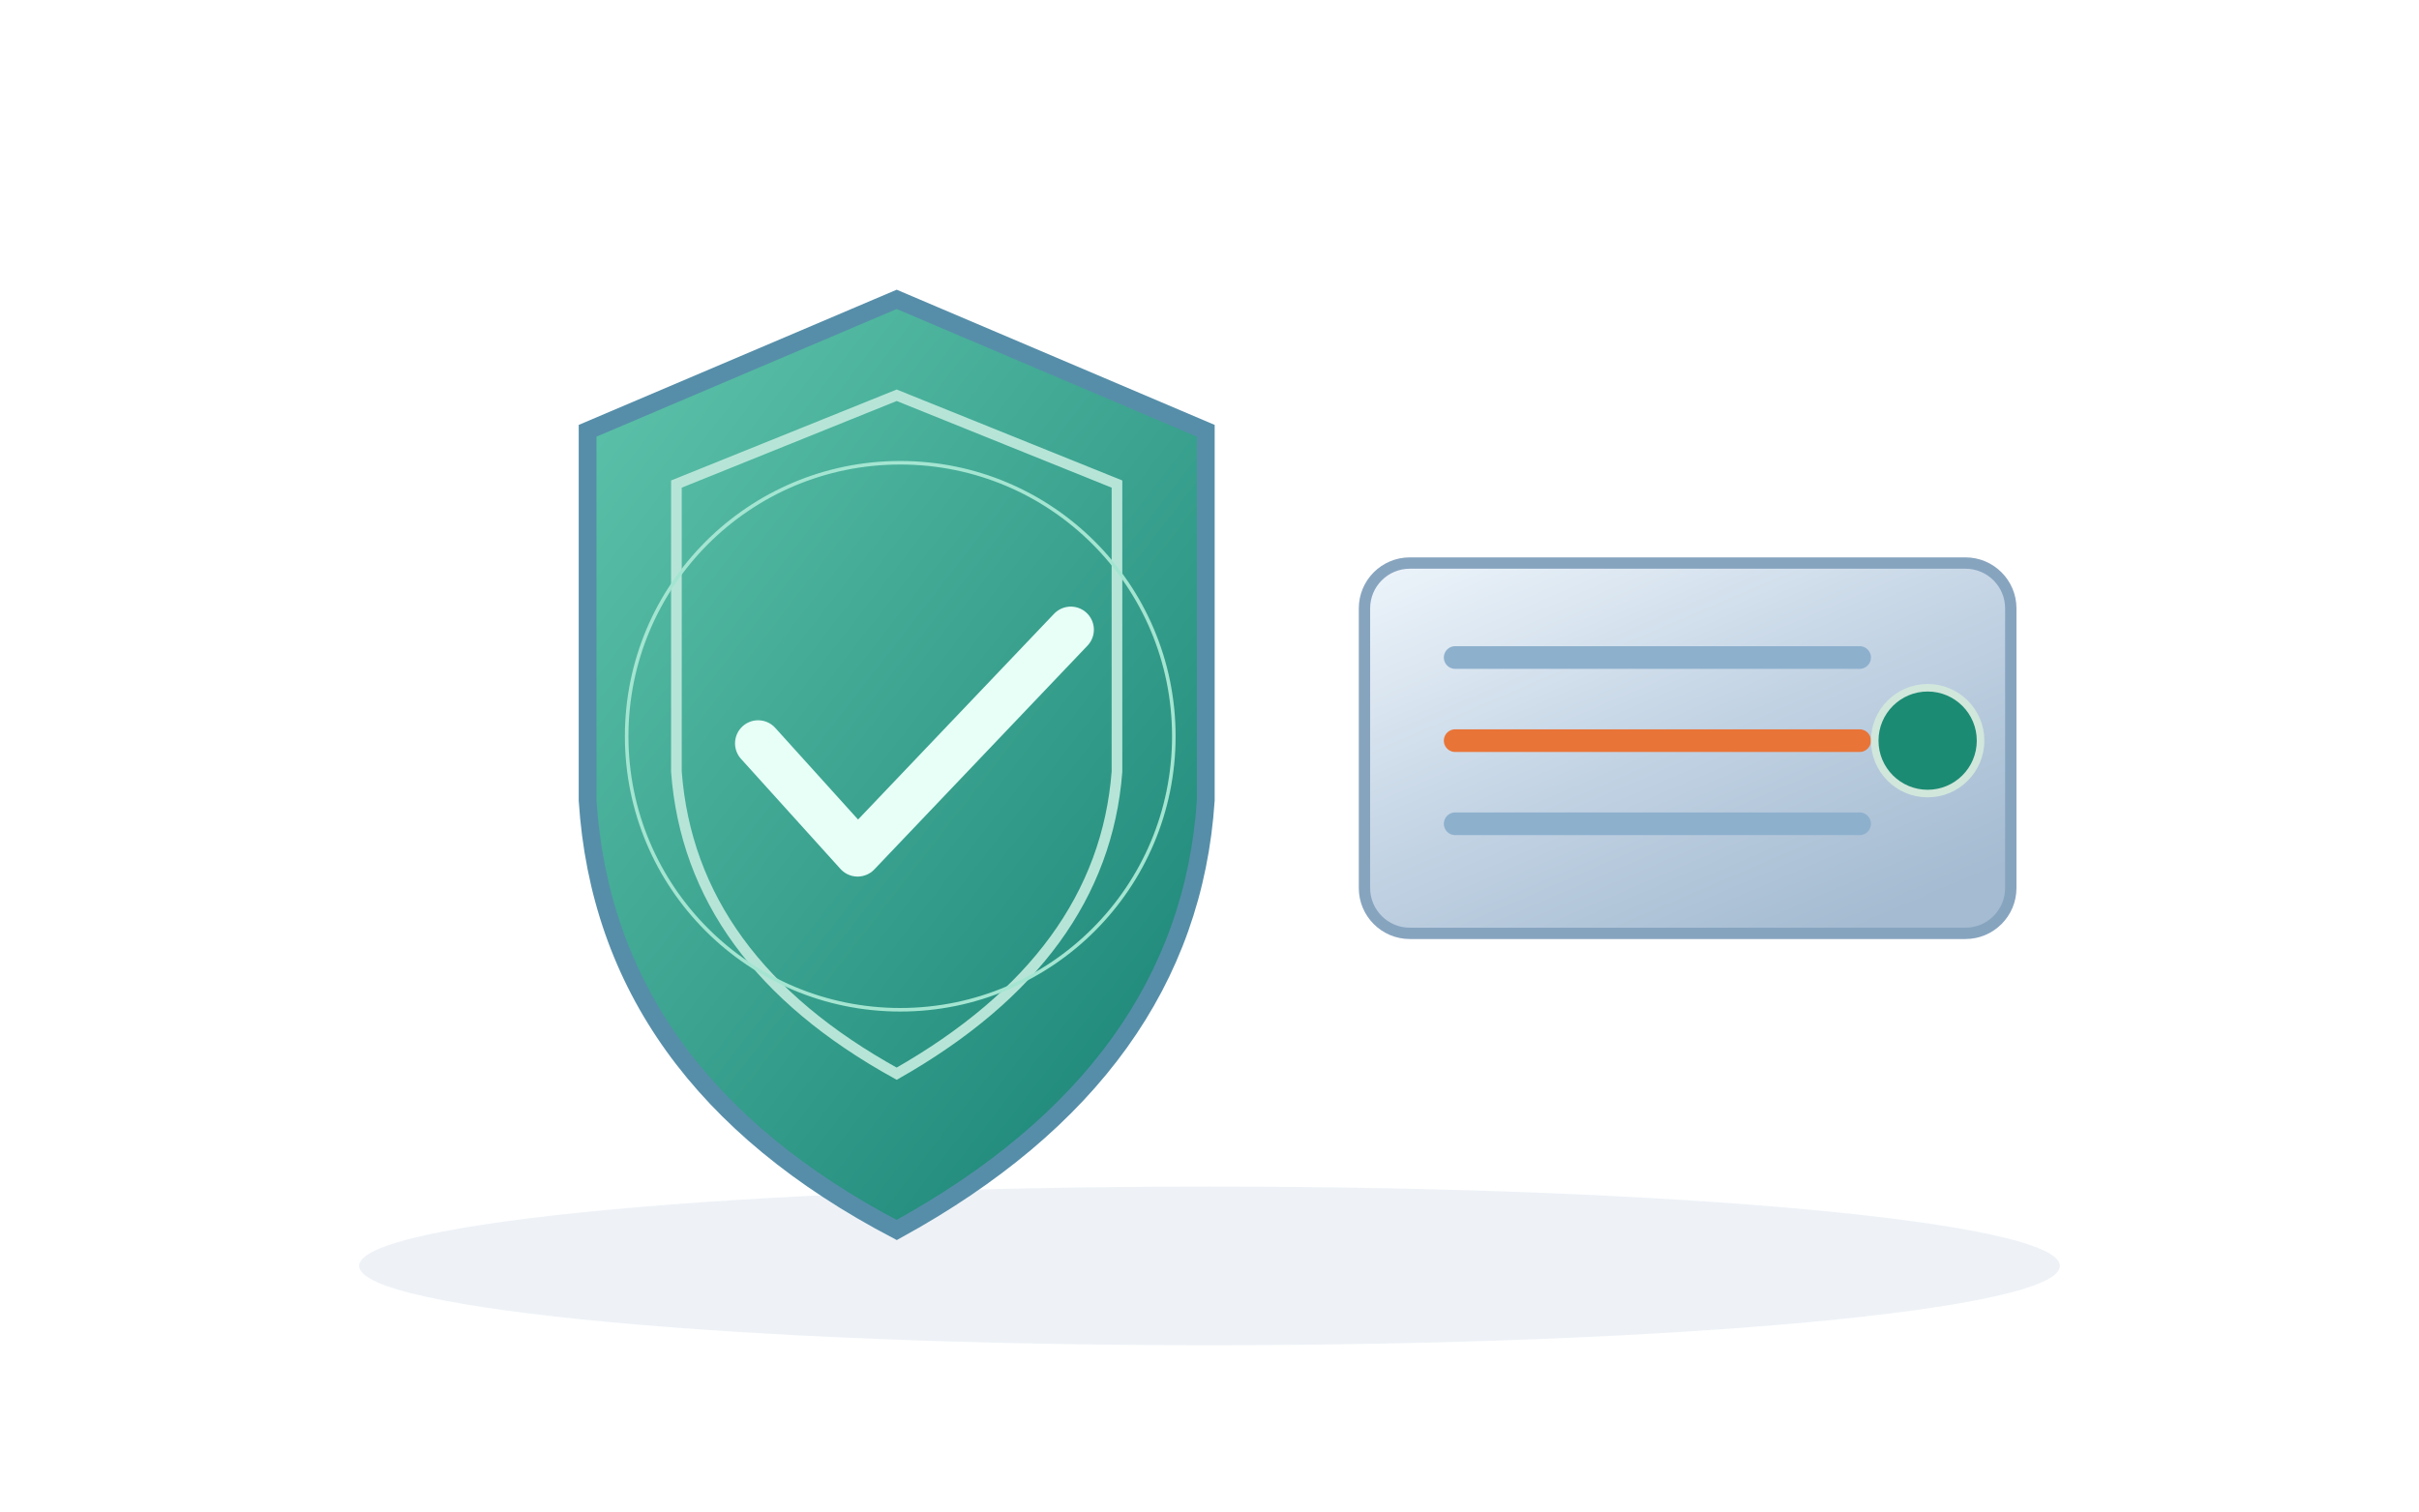
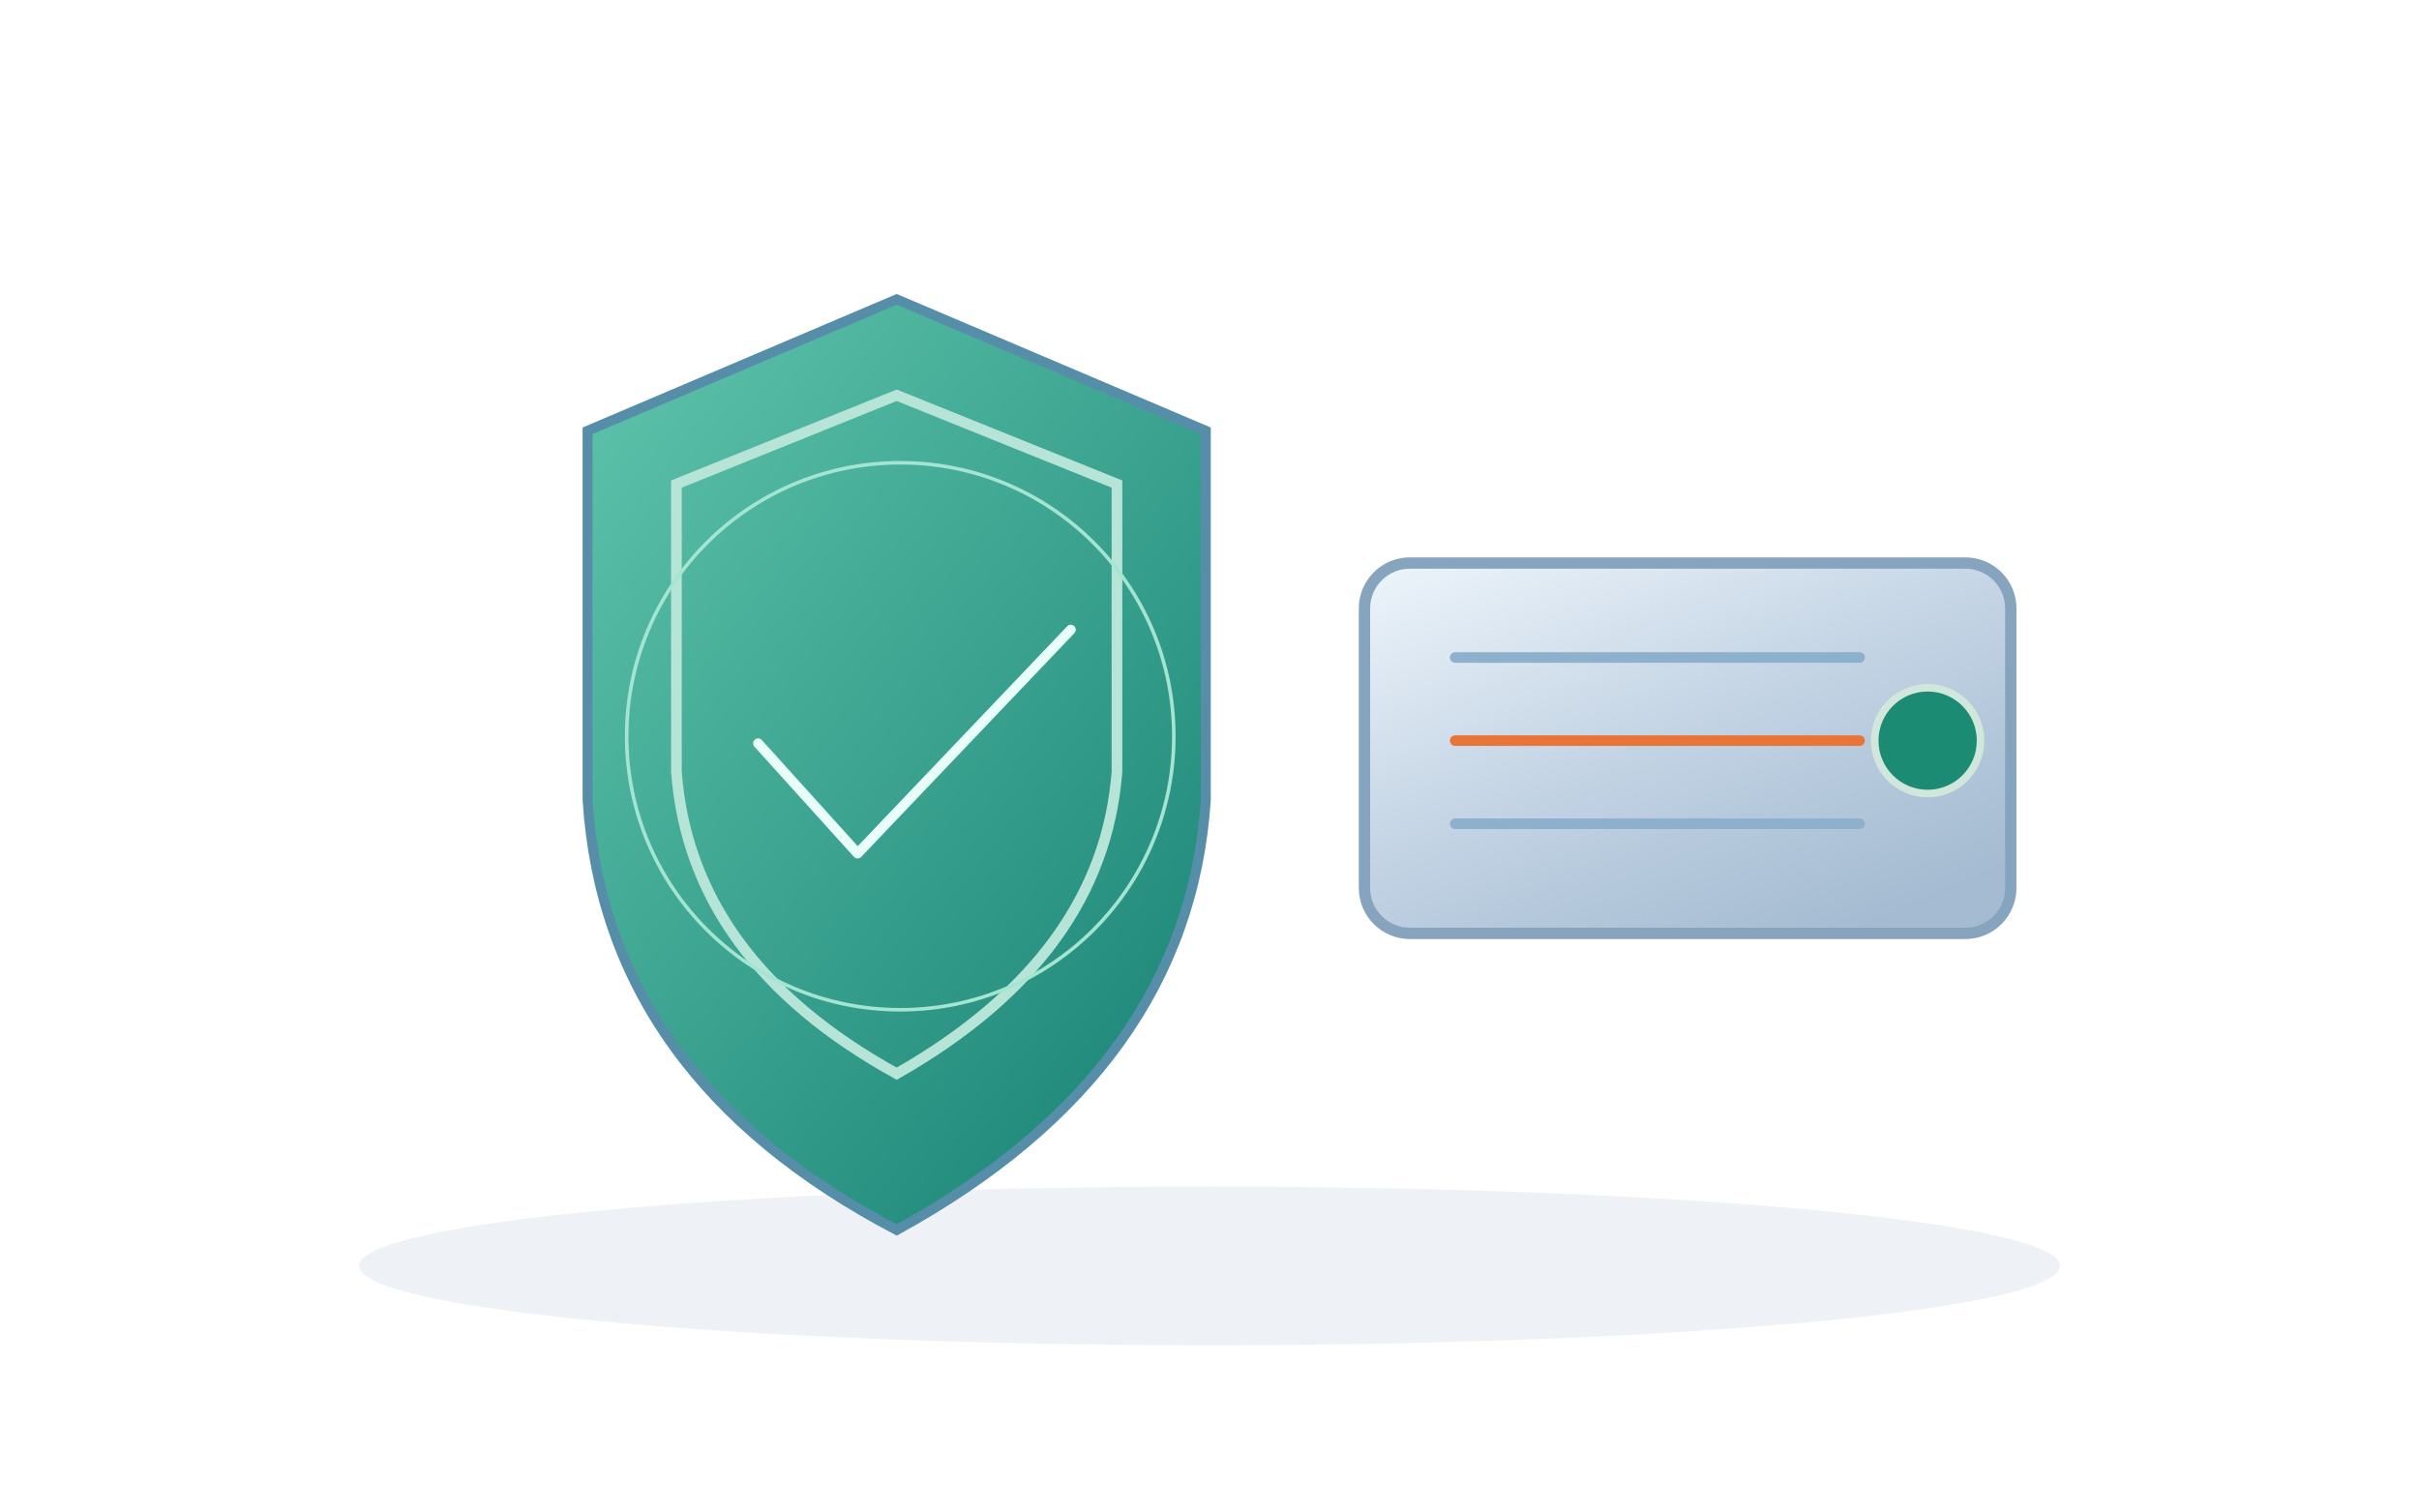
<svg xmlns="http://www.w3.org/2000/svg" width="640" height="400" viewBox="0 0 640 400" preserveAspectRatio="xMidYMid meet" role="img" aria-labelledby="auth-token-title auth-token-desc" data-tl-illustration-id="auth-token" data-design-version="1" data-category="Web">
  <defs>
    <linearGradient id="metal" x2=".75" y2="1">
      <stop stop-color="#EEF5FB" />
      <stop offset=".55" stop-color="#C1D2E3" />
      <stop offset="1" stop-color="#A4BBD1" />
    </linearGradient>
    <linearGradient id="pcb" x2=".9" y2=".9">
      <stop stop-color="#2A927B" />
      <stop offset="1" stop-color="#125B50" />
    </linearGradient>
    <linearGradient id="core" x2="1" y2="1">
      <stop stop-color="#71C9F1" />
      <stop offset=".55" stop-color="#3279B4" />
      <stop offset="1" stop-color="#193D75" />
    </linearGradient>
    <linearGradient id="silicon" x2=".8" y2="1">
      <stop stop-color="#EBF3FB" />
      <stop offset="1" stop-color="#9EB9D0" />
    </linearGradient>
    <linearGradient id="rack" x2="1" y2="1">
      <stop stop-color="#8EB3D0" />
      <stop offset="1" stop-color="#557B9E" />
    </linearGradient>
    <linearGradient id="database" x2="1" y2="1">
      <stop stop-color="#EAF8FF" />
      <stop offset=".55" stop-color="#9BCCEA" />
      <stop offset="1" stop-color="#69A8D6" />
    </linearGradient>
    <linearGradient id="browser" x2="1" y2="1">
      <stop stop-color="#FFFFFF" />
      <stop offset="1" stop-color="#E9F2FB" />
    </linearGradient>
    <linearGradient id="shield" x2=".85" y2="1">
      <stop stop-color="#60C5AC" />
      <stop offset="1" stop-color="#1B8577" />
    </linearGradient>
    <linearGradient id="cloud" x2="1" y2="1">
      <stop stop-color="#FBFDFF" />
      <stop offset="1" stop-color="#CFE5F8" />
    </linearGradient>
    <linearGradient id="disc" x2="1" y2="1">
      <stop stop-color="#F9FCFF" />
      <stop offset=".55" stop-color="#94B5D1" />
      <stop offset="1" stop-color="#D9E7F3" />
    </linearGradient>
    <linearGradient id="globe" x2="1" y2="1">
      <stop stop-color="#F1FAFF" />
      <stop offset="1" stop-color="#9BC9EC" />
    </linearGradient>
    <filter id="shadow" x="-25%" y="-28%" width="150%" height="165%">
      <feDropShadow dx="0" dy="8" stdDeviation="7" flood-color="#4B7197" flood-opacity=".22" />
    </filter>
  </defs>
  <g font-family="-apple-system,BlinkMacSystemFont,Inter,Arial,sans-serif" data-motif="illustration-main">
    <ellipse cx="320" cy="335" rx="225" ry="21" fill="#7A9DBF" opacity=".13" />
    <g transform="translate(147 67) scale(0.94)">
      <g data-motif="security-shield">
-         <path d="M96 13L183 50V154Q178 230 96 275Q14 232 9 154V50Z" fill="url(#shield)" stroke="#568EA9" stroke-width="5" />
+         <path d="M96 13L183 50V154Q178 230 96 275Q14 232 9 154V50Z" fill="url(#shield)" stroke="#568EA9" stroke-width="2.8" />
        <path d="M96 40L158 65V146Q154 198 96 231Q38 199 34 146V65Z" fill="none" stroke="#B6E5D7" stroke-width="3" />
-         <path d="M57 138L85 169L145 106" fill="none" stroke="#E8FFF7" stroke-width="13" stroke-linecap="round" stroke-linejoin="round" />
+         <path d="M57 138L85 169L145 106" fill="none" stroke="#E8FFF7" stroke-width="2.8" stroke-linecap="round" stroke-linejoin="round" />
        <circle cx="97" cy="136" r="77" fill="none" stroke="#A4E5D1" stroke-width="1" />
      </g>
    </g>
    <rect x="361" y="149" width="171" height="98" rx="12" fill="url(#metal)" stroke="#87A4BF" stroke-width="3" />
-     <path d="M385 174H492" fill="none" stroke="#8DB0CD" stroke-width="6" stroke-linecap="round" stroke-linejoin="round" />
-     <path d="M385 196H492" fill="none" stroke="#E97437" stroke-width="6" stroke-linecap="round" stroke-linejoin="round" />
-     <path d="M385 218H492" fill="none" stroke="#8DB0CD" stroke-width="6" stroke-linecap="round" stroke-linejoin="round" />
+     <path d="M385 174H492" fill="none" stroke="#8DB0CD" stroke-width="2.8" stroke-linecap="round" stroke-linejoin="round" />
+     <path d="M385 196H492" fill="none" stroke="#E97437" stroke-width="2.8" stroke-linecap="round" stroke-linejoin="round" />
+     <path d="M385 218H492" fill="none" stroke="#8DB0CD" stroke-width="2.8" stroke-linecap="round" stroke-linejoin="round" />
    <circle cx="510" cy="196" r="14" fill="#1C8B73" stroke="#D1E7DC" stroke-width="2" />
  </g>
</svg>
